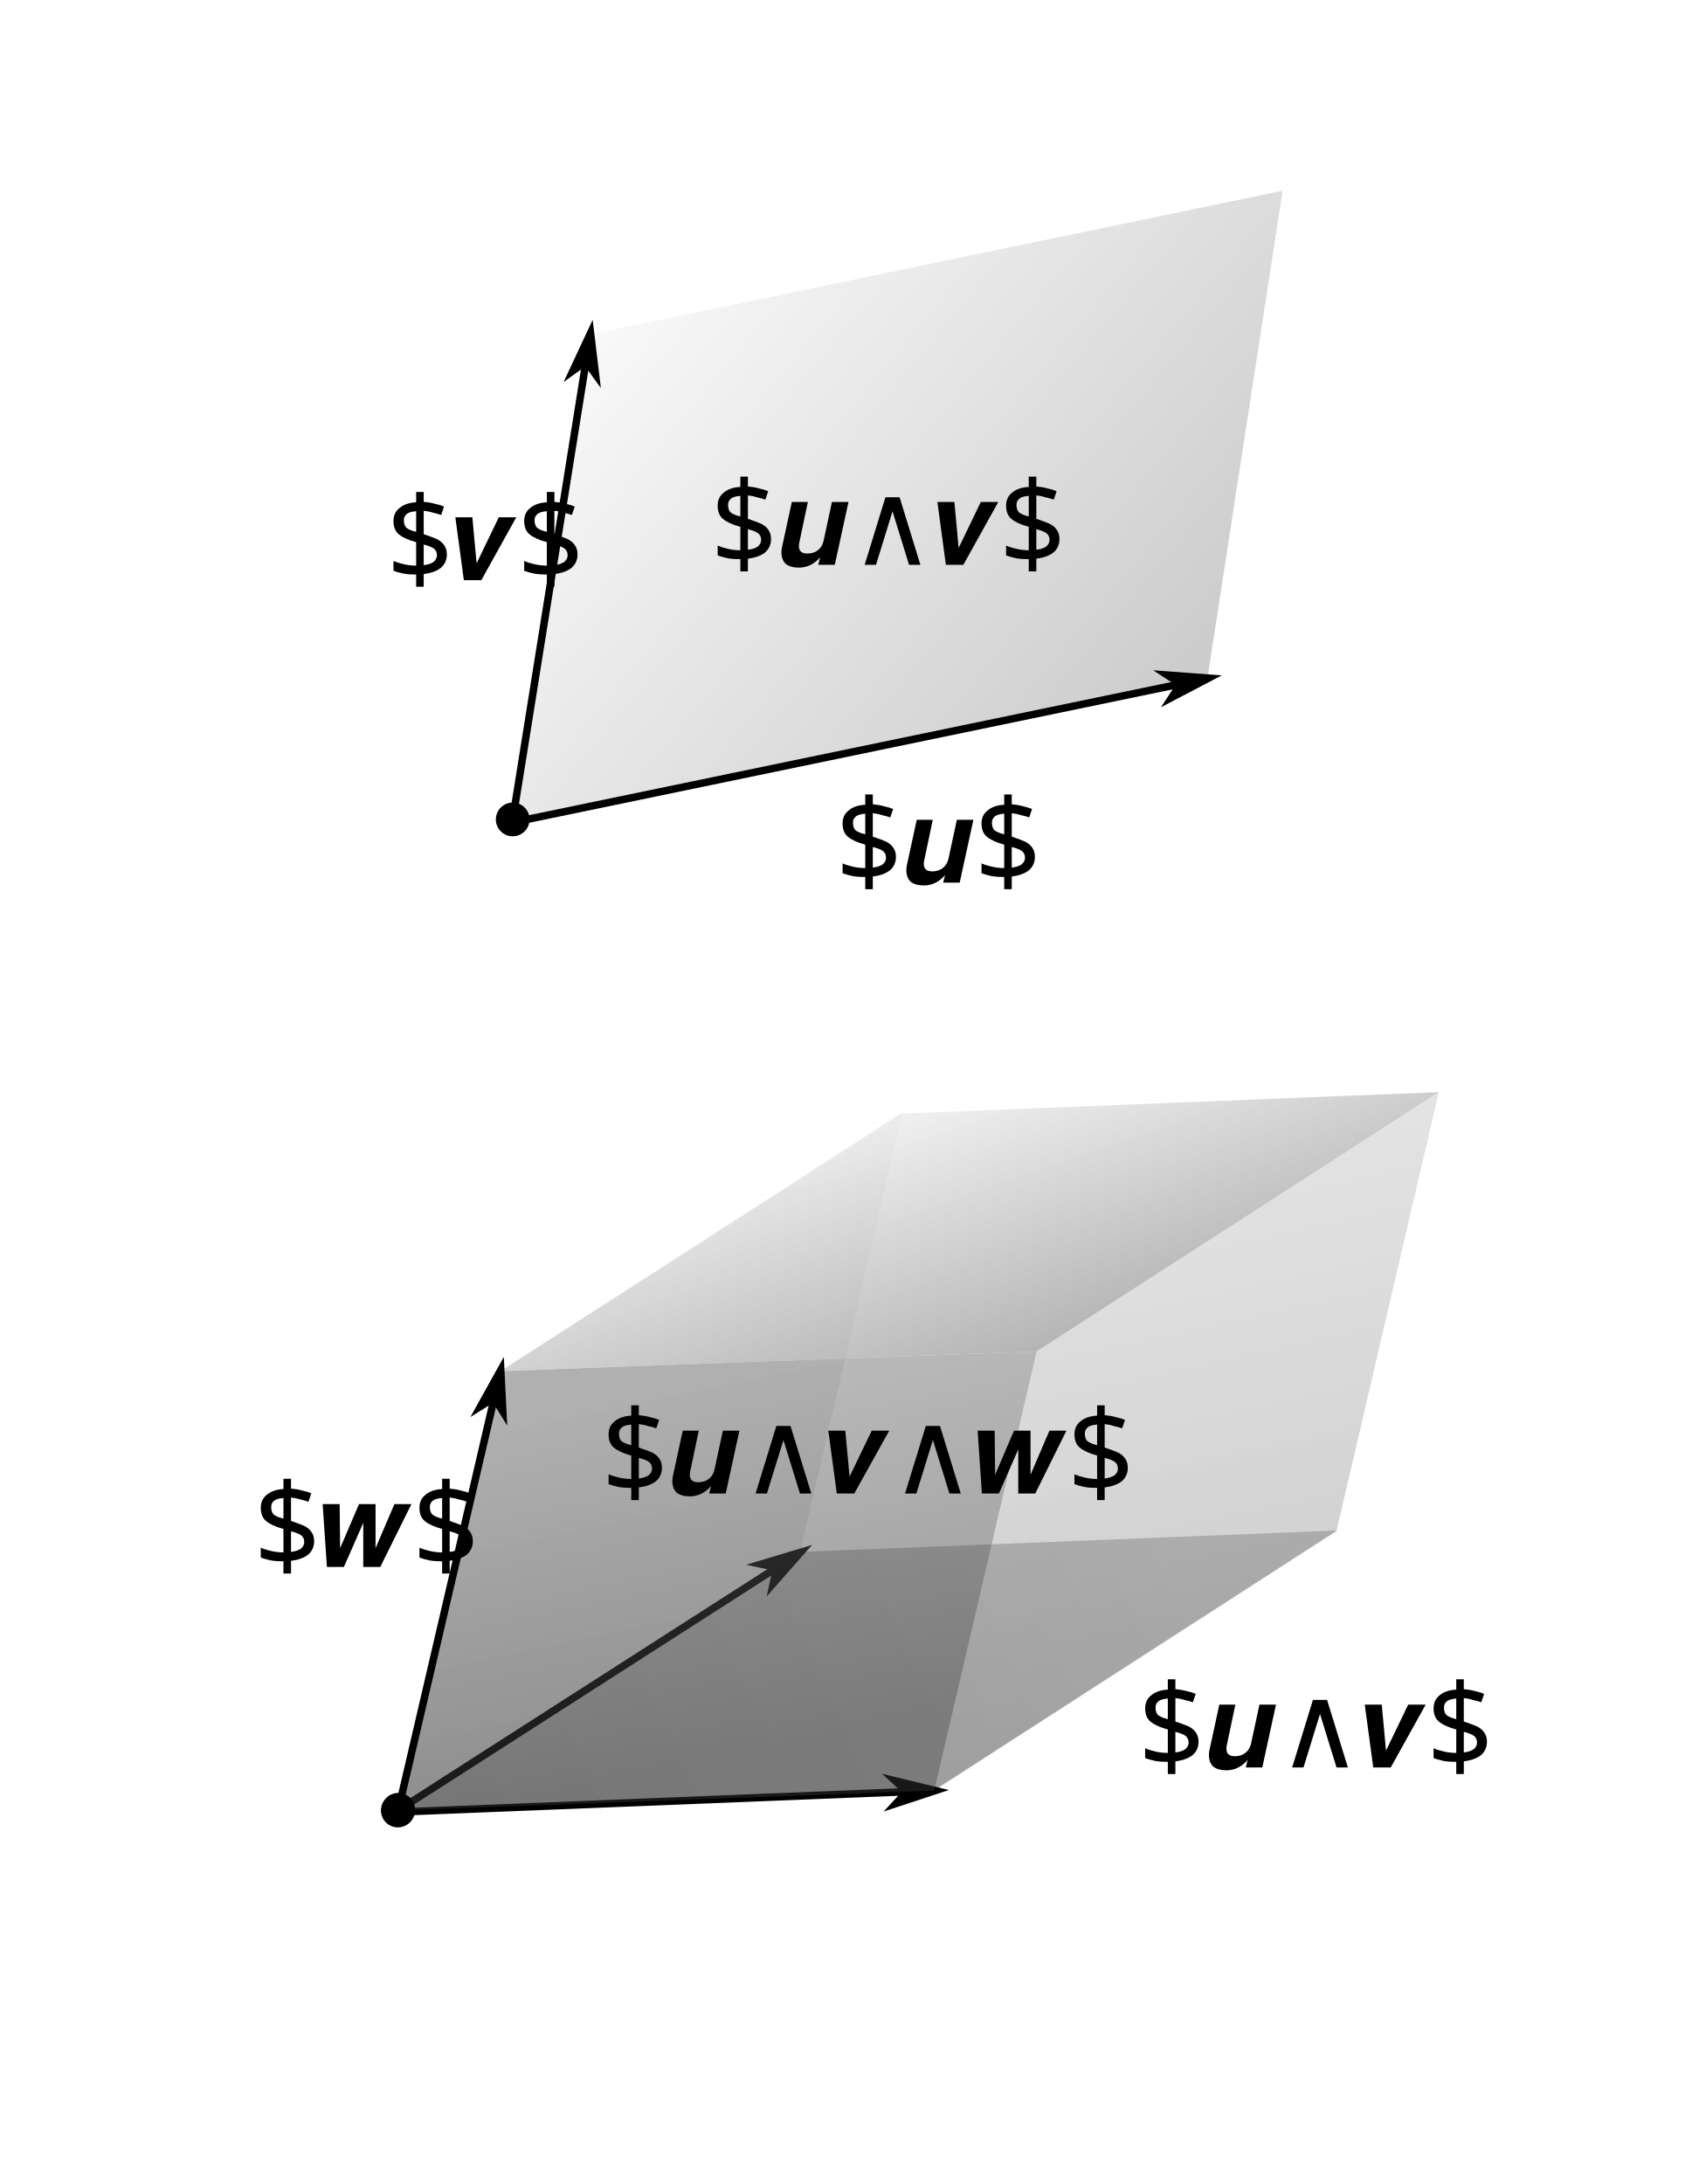
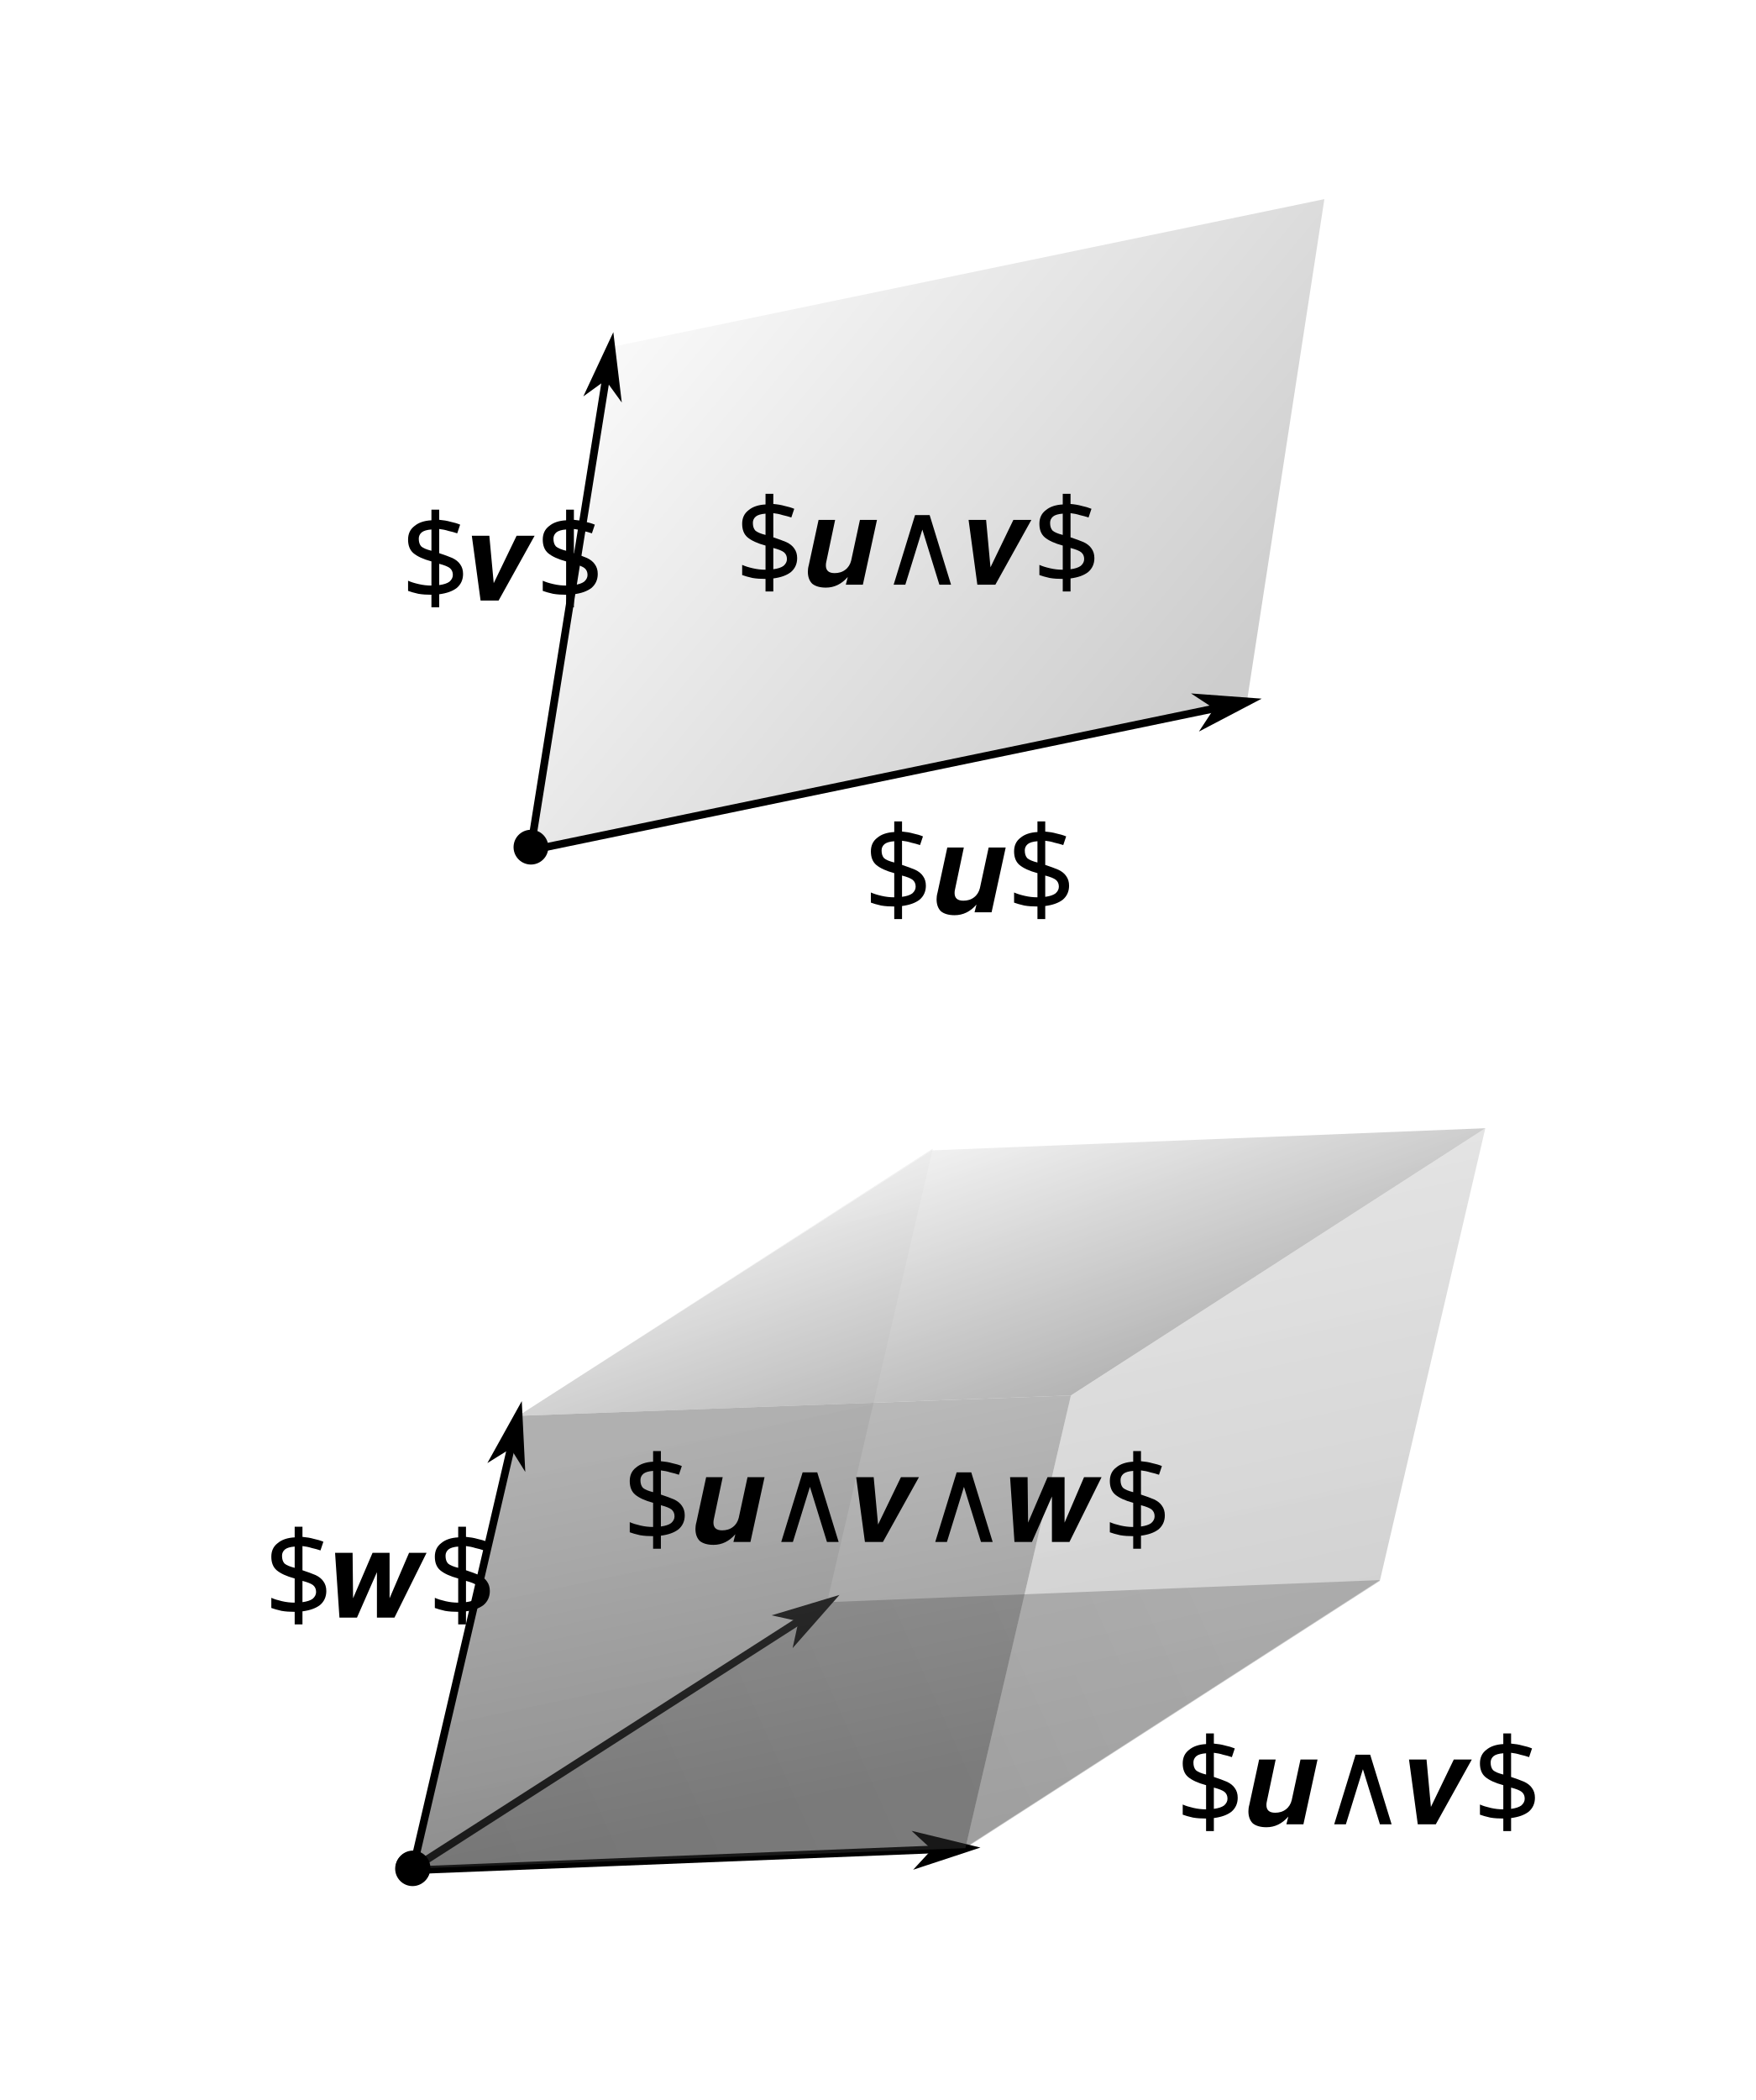
- <svg xmlns="http://www.w3.org/2000/svg" xmlns:xlink="http://www.w3.org/1999/xlink" width="56.4mm" height="72.5mm" viewBox="0 0 56.4 72.5" version="1.1" id="svg5">
+ <svg xmlns="http://www.w3.org/2000/svg" xmlns:xlink="http://www.w3.org/1999/xlink" width="56.565mm" height="67.634mm" viewBox="0 0 56.565 67.634" version="1.1" id="svg5">
  <defs id="defs2">
    <marker style="overflow:visible" id="marker1159" refX="0" refY="0" orient="auto">
      <path transform="matrix(-0.4,0,0,-0.4,-4,0)" style="fill:#000000;fill-opacity:1;fill-rule:evenodd;stroke:#000000;stroke-width:1pt;stroke-opacity:1" d="M 0,0 5,-5 -12.5,0 5,5 Z" id="path1157" />
    </marker>
    <marker style="overflow:visible" id="marker1149" refX="0" refY="0" orient="auto">
      <path transform="matrix(0.4,0,0,0.4,2.96,0.4)" style="fill:#000000;fill-opacity:1;fill-rule:evenodd;stroke:#000000;stroke-width:1pt;stroke-opacity:1" d="m -2.5,-1 c 0,2.76 -2.24,5 -5,5 -2.76,0 -5,-2.24 -5,-5 0,-2.76 2.24,-5 5,-5 2.76,0 5,2.24 5,5 z" id="path1147" />
    </marker>
    <linearGradient id="linearGradient3750">
      <stop style="stop-color:#eaeaea;stop-opacity:1" offset="0" id="stop3746" />
      <stop style="stop-color:#929292;stop-opacity:1" offset="1" id="stop3748" />
    </linearGradient>
    <linearGradient id="linearGradient3742">
      <stop style="stop-color:#a0a0a0;stop-opacity:0.933" offset="0" id="stop3738" />
      <stop style="stop-color:#3c3c3c;stop-opacity:1" offset="1" id="stop3740" />
    </linearGradient>
    <linearGradient id="linearGradient3734">
      <stop style="stop-color:#323232;stop-opacity:1" offset="0" id="stop3730" />
      <stop style="stop-color:#707070;stop-opacity:1" offset="1" id="stop3732" />
    </linearGradient>
    <linearGradient id="linearGradient1319">
      <stop style="stop-color:#f9f9f9;stop-opacity:1" offset="0" id="stop1315" />
      <stop style="stop-color:#cdcdcd;stop-opacity:1" offset="1" id="stop1317" />
    </linearGradient>
    <marker style="overflow:visible" id="marker2955" refX="0" refY="0" orient="auto">
      <path transform="matrix(-0.4,0,0,-0.4,-4,0)" style="fill:#000000;fill-opacity:1;fill-rule:evenodd;stroke:#000000;stroke-width:1pt;stroke-opacity:1" d="M 0,0 5,-5 -12.5,0 5,5 Z" id="path2953" />
    </marker>
    <marker style="overflow:visible" id="marker2945" refX="0" refY="0" orient="auto">
      <path transform="matrix(0.4,0,0,0.4,2.96,0.4)" style="fill:#000000;fill-opacity:1;fill-rule:evenodd;stroke:#000000;stroke-width:1pt;stroke-opacity:1" d="m -2.5,-1 c 0,2.76 -2.24,5 -5,5 -2.76,0 -5,-2.24 -5,-5 0,-2.76 2.24,-5 5,-5 2.76,0 5,2.24 5,5 z" id="path2943" />
    </marker>
    <marker style="overflow:visible" id="marker2634" refX="0" refY="0" orient="auto">
      <path transform="matrix(-0.4,0,0,-0.4,-4,0)" style="fill:none;fill-opacity:1;fill-rule:evenodd;stroke:#000000;stroke-width:1pt;stroke-opacity:1" d="M 0,0 5,-5 -12.5,0 5,5 Z" id="path2632" />
    </marker>
    <marker style="overflow:visible" id="marker2624" refX="0" refY="0" orient="auto">
      <path transform="matrix(0.4,0,0,0.4,2.96,0.4)" style="fill:none;fill-opacity:1;fill-rule:evenodd;stroke:#000000;stroke-width:1pt;stroke-opacity:1" d="m -2.5,-1 c 0,2.76 -2.24,5 -5,5 -2.76,0 -5,-2.24 -5,-5 0,-2.76 2.24,-5 5,-5 2.76,0 5,2.24 5,5 z" id="path2622" />
    </marker>
    <marker style="overflow:visible" id="marker2492" refX="0" refY="0" orient="auto">
      <path transform="matrix(-0.4,0,0,-0.4,-4,0)" style="fill:#000000;fill-opacity:1;fill-rule:evenodd;stroke:none;stroke-width:1pt;stroke-opacity:1" d="M 0,0 5,-5 -12.5,0 5,5 Z" id="path2490" />
    </marker>
    <marker style="overflow:visible" id="marker2482" refX="0" refY="0" orient="auto">
      <path transform="matrix(0.4,0,0,0.4,2.96,0.4)" style="fill:#000000;fill-opacity:1;fill-rule:evenodd;stroke:none;stroke-width:1pt;stroke-opacity:1" d="m -2.5,-1 c 0,2.76 -2.24,5 -5,5 -2.76,0 -5,-2.24 -5,-5 0,-2.76 2.24,-5 5,-5 2.76,0 5,2.24 5,5 z" id="path2480" />
    </marker>
    <marker style="overflow:visible" id="marker2114" refX="0" refY="0" orient="auto">
      <path transform="matrix(-0.4,0,0,-0.4,-4,0)" style="fill:#000000;fill-opacity:1;fill-rule:evenodd;stroke:#000000;stroke-width:1pt;stroke-opacity:1" d="M 0,0 5,-5 -12.5,0 5,5 Z" id="path2112" />
    </marker>
    <marker style="overflow:visible" id="marker2104" refX="0" refY="0" orient="auto">
      <path transform="matrix(0.4,0,0,0.4,2.96,0.4)" style="fill:#000000;fill-opacity:1;fill-rule:evenodd;stroke:#000000;stroke-width:1pt;stroke-opacity:1" d="m -2.5,-1 c 0,2.76 -2.24,5 -5,5 -2.76,0 -5,-2.24 -5,-5 0,-2.76 2.24,-5 5,-5 2.76,0 5,2.24 5,5 z" id="path2102" />
    </marker>
    <marker style="overflow:visible" id="DotM" refX="0" refY="0" orient="auto">
      <path transform="matrix(0.4,0,0,0.4,2.96,0.4)" style="fill:#000000;fill-opacity:1;fill-rule:evenodd;stroke:#000000;stroke-width:1pt;stroke-opacity:1" d="m -2.5,-1 c 0,2.76 -2.24,5 -5,5 -2.76,0 -5,-2.24 -5,-5 0,-2.76 2.24,-5 5,-5 2.76,0 5,2.24 5,5 z" id="path910" />
    </marker>
    <marker style="overflow:visible" id="marker1326" refX="0" refY="0" orient="auto">
      <path transform="matrix(-0.4,0,0,-0.4,-4,0)" style="fill:#000000;fill-opacity:1;fill-rule:evenodd;stroke:#000000;stroke-width:1pt;stroke-opacity:1" d="M 0,0 5,-5 -12.5,0 5,5 Z" id="path1324" />
    </marker>
    <marker style="overflow:visible" id="marker1286" refX="0" refY="0" orient="auto">
      <path transform="matrix(-0.4,0,0,-0.4,-4,0)" style="fill:#000000;fill-opacity:1;fill-rule:evenodd;stroke:#000000;stroke-width:1pt;stroke-opacity:1" d="M 0,0 5,-5 -12.5,0 5,5 Z" id="path1284" />
    </marker>
    <marker style="overflow:visible" id="marker1286-0" refX="0" refY="0" orient="auto">
      <path transform="matrix(-0.4,0,0,-0.4,-4,0)" style="fill:#000000;fill-opacity:1;fill-rule:evenodd;stroke:#000000;stroke-width:1pt;stroke-opacity:1" d="M 0,0 5,-5 -12.5,0 5,5 Z" id="path1284-5" />
    </marker>
    <linearGradient xlink:href="#linearGradient1319" id="linearGradient1323" gradientUnits="userSpaceOnUse" x1="22.588" y1="12.626" x2="47.237" y2="41.953" gradientTransform="matrix(0.6401552,-0.1885472,0.1705592,0.4828893,2.9861,9.2582)" />
    <marker style="overflow:visible" id="marker1286-9" refX="0" refY="0" orient="auto">
      <path transform="matrix(-0.4,0,0,-0.4,-4,0)" style="fill:#000000;fill-opacity:1;fill-rule:evenodd;stroke:#000000;stroke-width:1pt;stroke-opacity:1" d="M 0,0 5,-5 -12.5,0 5,5 Z" id="path1284-1" />
    </marker>
    <marker style="overflow:visible" id="DotM-2" refX="0" refY="0" orient="auto">
      <path transform="matrix(0.4,0,0,0.4,2.96,0.4)" style="fill:#000000;fill-opacity:1;fill-rule:evenodd;stroke:#000000;stroke-width:1pt;stroke-opacity:1" d="m -2.5,-1 c 0,2.76 -2.24,5 -5,5 -2.76,0 -5,-2.24 -5,-5 0,-2.76 2.24,-5 5,-5 2.76,0 5,2.24 5,5 z" id="path910-7" />
    </marker>
    <marker style="overflow:visible" id="marker1286-0-0" refX="0" refY="0" orient="auto">
      <path transform="matrix(-0.4,0,0,-0.4,-4,0)" style="fill:#000000;fill-opacity:1;fill-rule:evenodd;stroke:#000000;stroke-width:1pt;stroke-opacity:1" d="M 0,0 5,-5 -12.5,0 5,5 Z" id="path1284-5-9" />
    </marker>
-     <marker style="overflow:visible" id="DotM-2-7" refX="0" refY="0" orient="auto">
-       <path transform="matrix(0.4,0,0,0.4,2.96,0.4)" style="fill:#000000;fill-opacity:1;fill-rule:evenodd;stroke:#000000;stroke-width:1pt;stroke-opacity:1" d="m -2.5,-1 c 0,2.76 -2.24,5 -5,5 -2.76,0 -5,-2.24 -5,-5 0,-2.76 2.24,-5 5,-5 2.76,0 5,2.24 5,5 z" id="path910-7-9" />
-     </marker>
-     <marker style="overflow:visible" id="marker1286-0-0-2" refX="0" refY="0" orient="auto">
-       <path transform="matrix(-0.4,0,0,-0.4,-4,0)" style="fill:#000000;fill-opacity:1;fill-rule:evenodd;stroke:#000000;stroke-width:1pt;stroke-opacity:1" d="M 0,0 5,-5 -12.5,0 5,5 Z" id="path1284-5-9-0" />
-     </marker>
    <linearGradient xlink:href="#linearGradient3734" id="linearGradient3728" gradientUnits="userSpaceOnUse" gradientTransform="matrix(0.5428363,0.07847863,-0.2298077,0.2178354,19.24479,47.4495)" x1="24.632" y1="39.229" x2="11.048" y2="-12.58" />
    <linearGradient xlink:href="#linearGradient3742" id="linearGradient3736" gradientUnits="userSpaceOnUse" gradientTransform="matrix(0.5369175,-0.05023311,-0.2453925,0.2767851,17.52198,49.18753)" x1="33.009" y1="-44.042" x2="61.679" y2="53.171" />
    <linearGradient xlink:href="#linearGradient3750" id="linearGradient3744" gradientUnits="userSpaceOnUse" gradientTransform="matrix(0.5369175,-0.05023311,-0.2453925,0.2767851,17.52198,49.18753)" x1="3.17" y1="-43.779" x2="26.517" y2="-10.823" />
    <linearGradient xlink:href="#linearGradient3726" id="linearGradient2198" gradientUnits="userSpaceOnUse" gradientTransform="matrix(0.5369175,-0.05023311,-0.2453925,0.2767851,17.53021,49.15952)" x1="13.691" y1="39.543" x2="50" y2="15.579" />
    <linearGradient id="linearGradient3726">
      <stop style="stop-color:#2d2d2d;stop-opacity:1" offset="0" id="stop3722" />
      <stop style="stop-color:#636363;stop-opacity:1" offset="1" id="stop3724" />
    </linearGradient>
    <linearGradient xlink:href="#linearGradient3742" id="linearGradient4301" gradientUnits="userSpaceOnUse" gradientTransform="matrix(0.5369175,-0.05023311,-0.2453925,0.2767851,-0.2778188,49.84418)" x1="33.009" y1="-44.042" x2="61.679" y2="53.171" />
    <linearGradient xlink:href="#linearGradient3734" id="linearGradient4434" gradientUnits="userSpaceOnUse" gradientTransform="matrix(0.5369175,-0.05023311,-0.2453925,0.2767851,17.52198,49.18753)" x1="24.632" y1="39.229" x2="11.048" y2="-12.58" />
  </defs>
-   <g id="layer1">
+   <g id="layer1" transform="translate(0.0825,0.0825)">
    <path style="fill:url(#linearGradient1323);fill-opacity:1;stroke:none;stroke-width:0.155;stroke-linecap:butt;stroke-linejoin:miter;stroke-miterlimit:4;stroke-dasharray:none;stroke-opacity:1" d="M 17.023,27.192 19.599,11.096 42.582,6.331 40.086,22.518 17.023,27.192" id="path1313" />
    <path style="fill:none;stroke:#000000;stroke-width:0.247;stroke-linecap:butt;stroke-linejoin:miter;stroke-miterlimit:4;stroke-dasharray:none;stroke-opacity:1;marker-end:url(#marker1286)" d="M 17.103,27.283 40.086,22.518" id="path1763-5" />
    <path style="fill:none;stroke:#000000;stroke-width:0.247;stroke-linecap:butt;stroke-linejoin:miter;stroke-miterlimit:4;stroke-dasharray:none;stroke-opacity:1;marker-start:url(#DotM);marker-end:url(#marker1286-0)" d="m 17.023,27.192 2.576,-16.096" id="path1763-5-2" />
    <text xml:space="preserve" style="font-size:3.881px;line-height:1.25;font-family:sans-serif;stroke-width:0.265" x="23.513" y="18.812" id="text2032-9-7-9" transform="scale(1.003371,0.9966403)">
      <tspan id="tspan2030-8-3-7" x="23.513" y="18.812" style="font-size:3.881px;stroke-width:0.265">$𝒖∧𝒗$</tspan>
    </text>
    <text xml:space="preserve" style="font-size:3.881px;line-height:1.25;font-family:sans-serif;stroke-width:0.265" x="27.644" y="29.399" id="text2032-6" transform="scale(1.003371,0.9966403)">
      <tspan id="tspan2030-9" x="27.644" y="29.399" style="font-size:3.881px;stroke-width:0.265">$𝒖$</tspan>
    </text>
    <text xml:space="preserve" style="font-size:3.881px;line-height:1.25;font-family:sans-serif;stroke-width:0.265" x="12.786" y="19.325" id="text2032-6-3" transform="scale(1.003371,0.9966403)">
      <tspan id="tspan2030-9-6" x="12.786" y="19.325" style="font-size:3.881px;stroke-width:0.265">$𝒗$</tspan>
    </text>
    <path style="font-variation-settings:normal;opacity:0.347;vector-effect:none;fill:url(#linearGradient2198);fill-opacity:1;stroke:none;stroke-width:0.098;stroke-linecap:butt;stroke-linejoin:miter;stroke-miterlimit:4;stroke-dasharray:none;stroke-dashoffset:0;stroke-opacity:1;stop-color:#000000" d="m 13.225,60.069 13.335,-8.55 17.816,-0.713 -13.352,8.606 -17.8,0.657" id="path1313-3" />
    <path style="font-variation-settings:normal;opacity:0.29;vector-effect:none;fill:url(#linearGradient3736);fill-opacity:1;stroke:none;stroke-width:0.098;stroke-linecap:butt;stroke-linejoin:miter;stroke-miterlimit:4;stroke-dasharray:none;stroke-dashoffset:0;stroke-opacity:1;stop-color:#000000" d="M 47.767,36.254 44.368,50.835 31.016,59.441 34.415,44.86 Z" id="path3710" />
    <path style="font-variation-settings:normal;opacity:0.141;vector-effect:none;fill:url(#linearGradient4301);fill-opacity:1;stroke:none;stroke-width:0.098;stroke-linecap:butt;stroke-linejoin:miter;stroke-miterlimit:4;stroke-dasharray:none;stroke-dashoffset:0;stroke-opacity:1;stop-color:#000000" d="m 29.967,36.911 -3.399,14.581 -13.352,8.606 3.399,-14.581 z" id="path3710-1" />
    <path style="fill:none;stroke:#000000;stroke-width:0.247;stroke-linecap:butt;stroke-linejoin:miter;stroke-miterlimit:4;stroke-dasharray:none;stroke-opacity:1;marker-end:url(#marker1286-9)" d="M 13.2,60.153 31.016,59.441" id="path1763-5-6" />
    <path style="fill:none;stroke:#000000;stroke-width:0.247;stroke-linecap:butt;stroke-linejoin:miter;stroke-miterlimit:4;stroke-dasharray:none;stroke-opacity:1;marker-start:url(#DotM-2);marker-end:url(#marker1286-0-0)" d="M 13.216,60.097 26.551,51.548" id="path1763-5-2-0" />
    <path style="font-variation-settings:normal;opacity:0.485;vector-effect:none;fill:url(#linearGradient4434);fill-opacity:1;stroke:none;stroke-width:0.098;stroke-linecap:butt;stroke-linejoin:miter;stroke-miterlimit:4;stroke-dasharray:none;stroke-dashoffset:0;stroke-opacity:1;stop-color:#000000" d="m 16.616,45.517 -3.399,14.581 17.8,-0.657 3.399,-14.581 -17.8,0.657" id="path3708" />
    <path style="font-variation-settings:normal;opacity:0.681;vector-effect:none;fill:url(#linearGradient3744);fill-opacity:1;stroke:none;stroke-width:0.098;stroke-linecap:butt;stroke-linejoin:miter;stroke-miterlimit:4;stroke-dasharray:none;stroke-dashoffset:0;stroke-opacity:1;stop-color:#000000" d="m 16.616,45.517 13.335,-8.55 17.816,-0.713 -13.352,8.606 -17.8,0.657" id="path1313-3-5" />
-     <path style="fill:none;stroke:#000000;stroke-width:0.247;stroke-linecap:butt;stroke-linejoin:miter;stroke-miterlimit:4;stroke-dasharray:none;stroke-opacity:1;marker-start:url(#marker1149);marker-end:url(#marker1159);font-variation-settings:normal;opacity:1;vector-effect:none;fill-opacity:1;stroke-dashoffset:0;stop-color:#000000;stop-opacity:1" d="M 13.225,60.069 16.616,45.517" id="path1763-5-2-0-2" />
+     <path style="font-variation-settings:normal;opacity:1;vector-effect:none;fill:none;fill-opacity:1;stroke:#000000;stroke-width:0.247;stroke-linecap:butt;stroke-linejoin:miter;stroke-miterlimit:4;stroke-dasharray:none;stroke-dashoffset:0;stroke-opacity:1;marker-start:url(#marker1149);marker-end:url(#marker1159);stop-color:#000000;stop-opacity:1" d="M 13.225,60.069 16.616,45.517" id="path1763-5-2-0-2" />
    <text xml:space="preserve" style="font-size:3.881px;line-height:1.25;font-family:sans-serif;stroke-width:0.265" x="37.658" y="58.872" id="text2032-6-2" transform="scale(1.003371,0.9966403)">
      <tspan id="tspan2030-9-9" x="37.658" y="58.872" style="font-size:3.881px;stroke-width:0.265">$𝒖∧𝒗$</tspan>
    </text>
    <text xml:space="preserve" style="font-size:3.881px;line-height:1.25;font-family:sans-serif;stroke-width:0.265" x="8.395" y="52.192" id="text2032-6-2-3" transform="scale(1.003371,0.9966403)">
      <tspan id="tspan2030-9-9-1" x="8.395" y="52.192" style="font-size:3.881px;stroke-width:0.265">$𝒘$</tspan>
    </text>
    <text xml:space="preserve" style="font-size:3.881px;line-height:1.25;font-family:sans-serif;stroke-width:0.265" x="19.903" y="49.748" id="text2032-6-2-3-9" transform="scale(1.003371,0.9966403)">
      <tspan id="tspan2030-9-9-1-4" x="19.903" y="49.748" style="font-size:3.881px;stroke-width:0.265">$𝒖∧𝒗∧𝒘$</tspan>
    </text>
  </g>
</svg>
